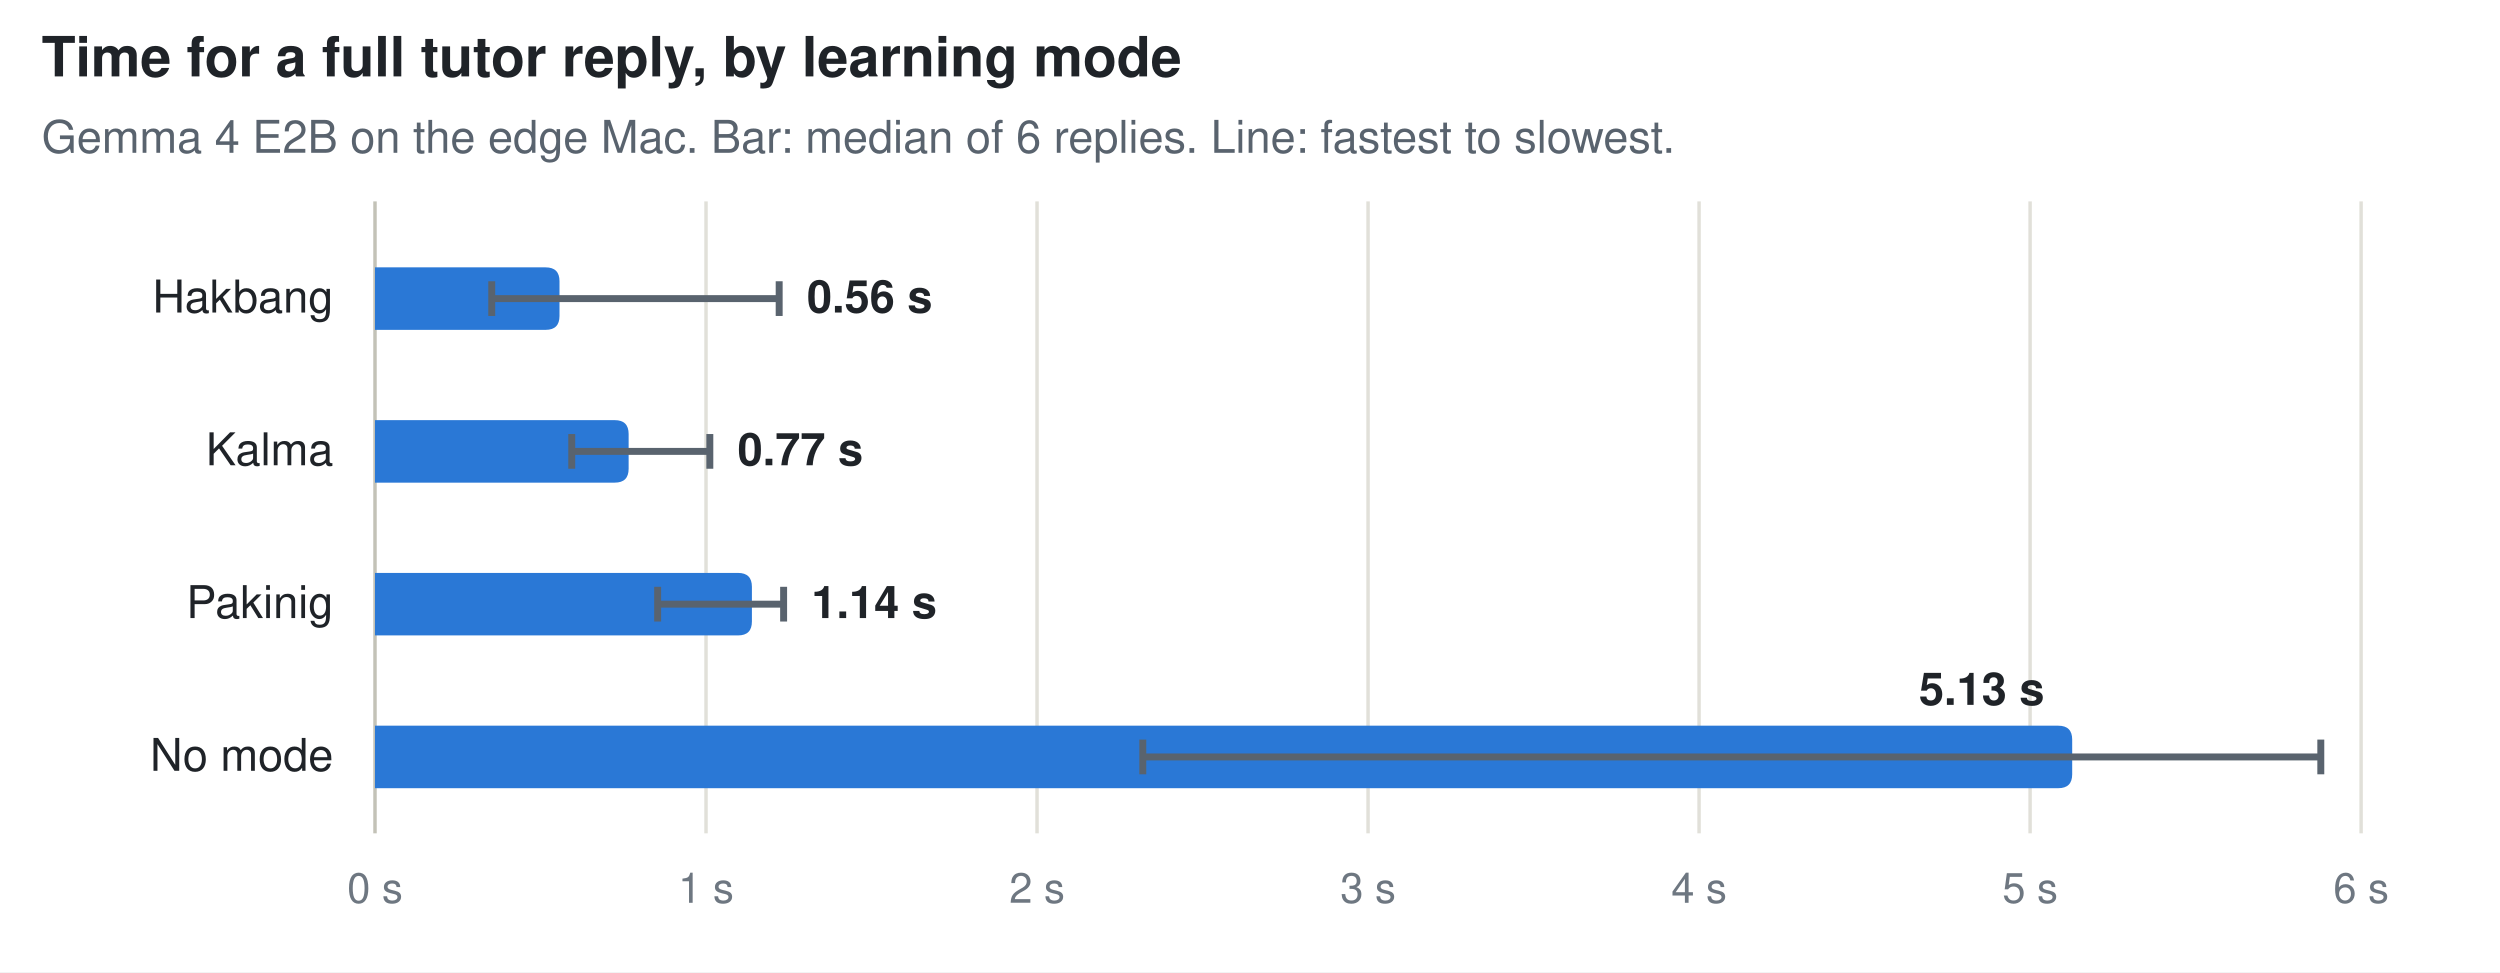
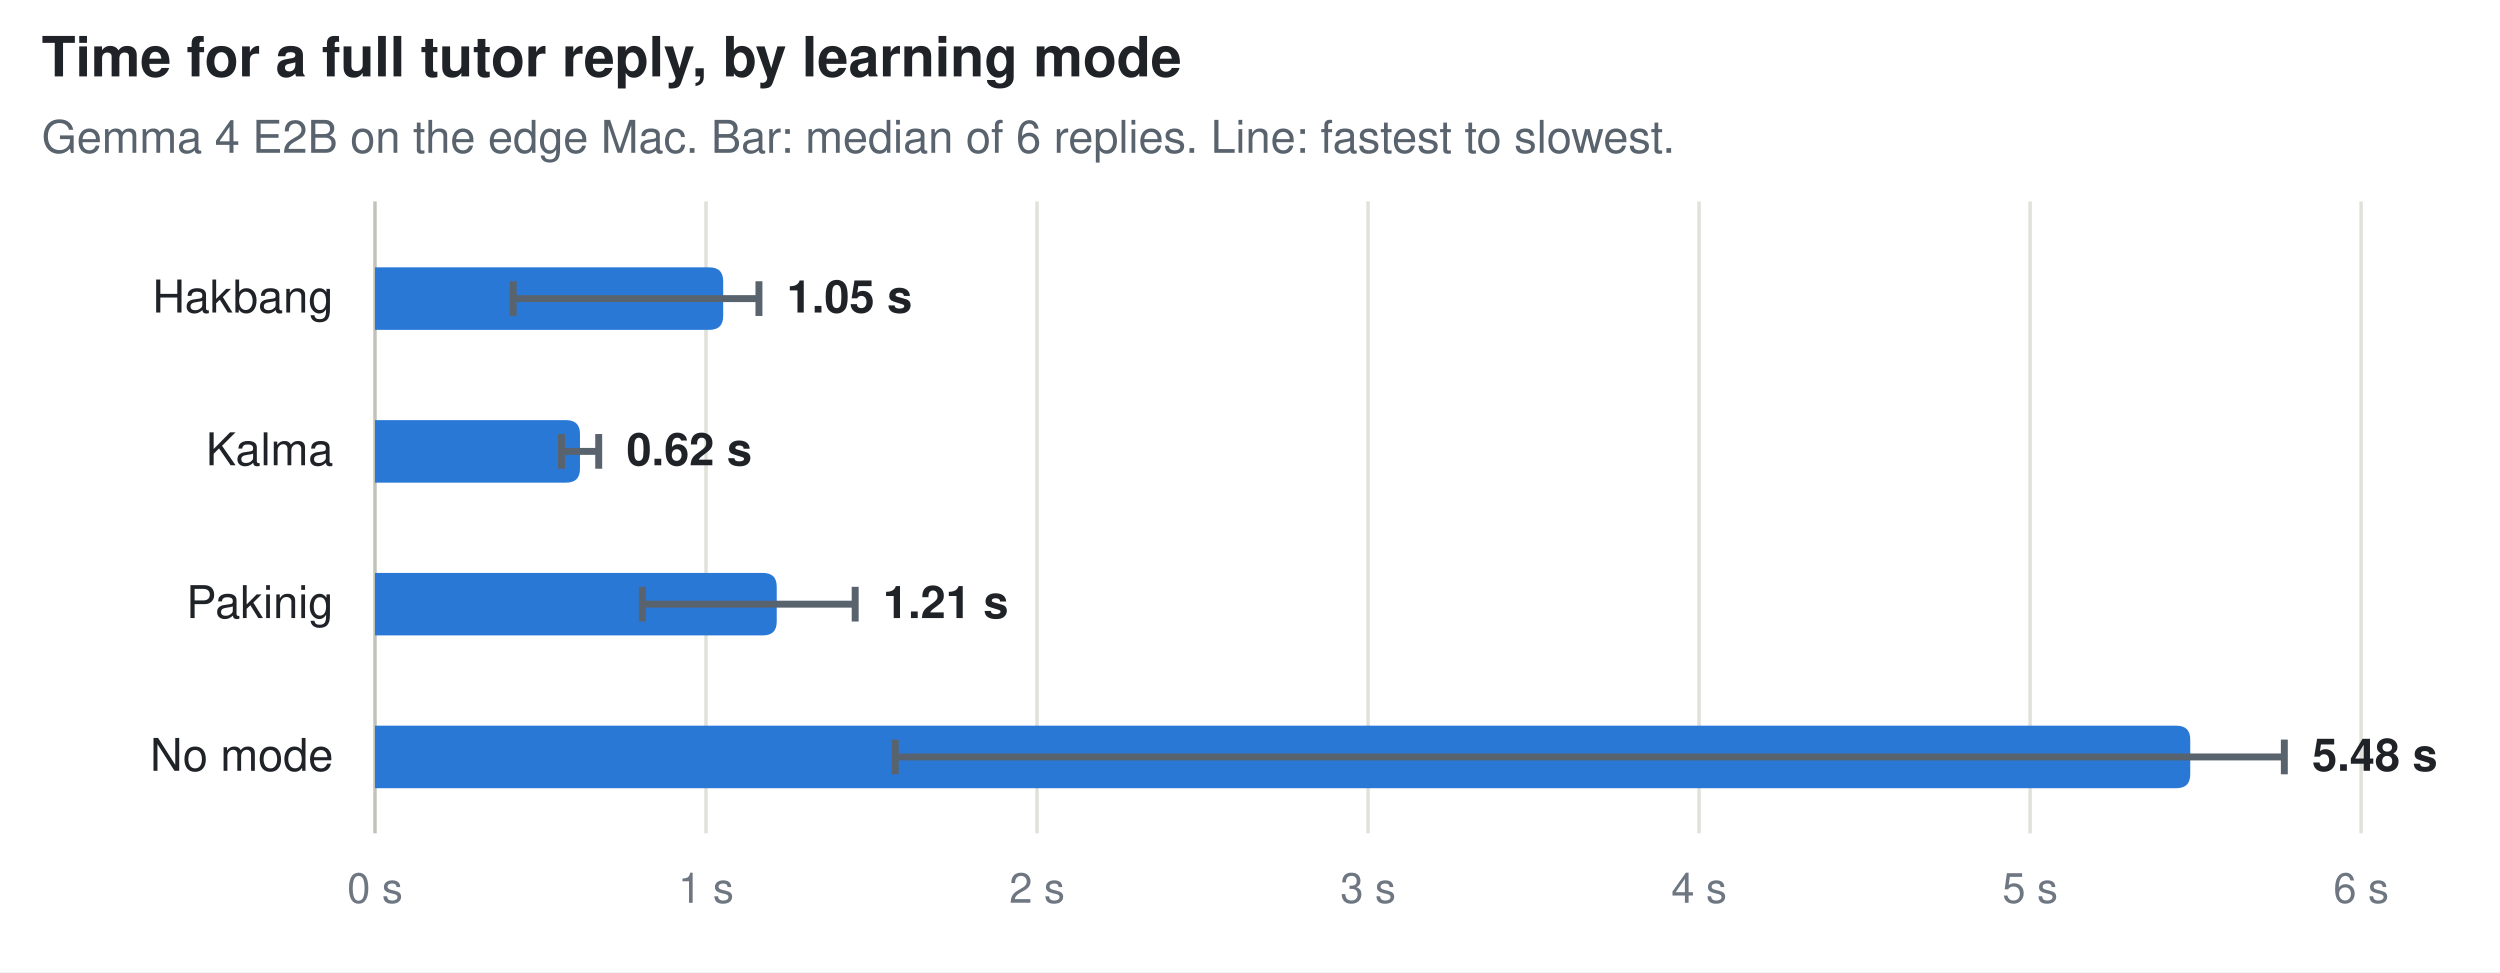
<svg xmlns="http://www.w3.org/2000/svg" width="720" height="280" viewBox="0 0 720 280" role="img" aria-label="Median full tutor reply time per learning mode, with fastest-to-slowest range" font-family="system-ui, -apple-system, 'Segoe UI', Helvetica, Arial, sans-serif">
  <rect width="720" height="280" fill="#ffffff" />
  <g transform="translate(12 0)">
    <text x="0" y="22" font-size="16" font-weight="600" fill="#1f2328">Time for a full tutor reply, by learning mode</text>
    <text x="0" y="44" font-size="13" fill="#59636e">Gemma 4 E2B on the edge Mac. Bar: median of 6 replies. Line: fastest to slowest.</text>
    <line x1="96" y1="58" x2="96" y2="240" stroke="#c3c2b7" stroke-width="1" />
    <text x="96" y="260" font-size="12" fill="#6e7781" text-anchor="middle" style="font-variant-numeric: tabular-nums">0 s</text>
    <line x1="191.333" y1="58" x2="191.333" y2="240" stroke="#e1e0d9" stroke-width="1" />
    <text x="191.333" y="260" font-size="12" fill="#6e7781" text-anchor="middle" style="font-variant-numeric: tabular-nums">1 s</text>
    <line x1="286.667" y1="58" x2="286.667" y2="240" stroke="#e1e0d9" stroke-width="1" />
    <text x="286.667" y="260" font-size="12" fill="#6e7781" text-anchor="middle" style="font-variant-numeric: tabular-nums">2 s</text>
    <line x1="382" y1="58" x2="382" y2="240" stroke="#e1e0d9" stroke-width="1" />
    <text x="382" y="260" font-size="12" fill="#6e7781" text-anchor="middle" style="font-variant-numeric: tabular-nums">3 s</text>
    <line x1="477.333" y1="58" x2="477.333" y2="240" stroke="#e1e0d9" stroke-width="1" />
    <text x="477.333" y="260" font-size="12" fill="#6e7781" text-anchor="middle" style="font-variant-numeric: tabular-nums">4 s</text>
    <line x1="572.667" y1="58" x2="572.667" y2="240" stroke="#e1e0d9" stroke-width="1" />
    <text x="572.667" y="260" font-size="12" fill="#6e7781" text-anchor="middle" style="font-variant-numeric: tabular-nums">5 s</text>
    <line x1="668" y1="58" x2="668" y2="240" stroke="#e1e0d9" stroke-width="1" />
    <text x="668" y="260" font-size="12" fill="#6e7781" text-anchor="middle" style="font-variant-numeric: tabular-nums">6 s</text>
    <text x="84" y="90" font-size="13" fill="#1f2328" text-anchor="end">Hakbang</text>
-     <path d="M96,77 H145.138 Q149.138,77 149.138,81 V91 Q149.138,95 145.138,95 H96 Z" fill="#2a78d6" />
-     <line x1="129.621" y1="86" x2="212.401" y2="86" stroke="#59636e" stroke-width="2" />
-     <line x1="129.621" y1="81" x2="129.621" y2="91" stroke="#59636e" stroke-width="2" />
-     <line x1="212.401" y1="81" x2="212.401" y2="91" stroke="#59636e" stroke-width="2" />
-     <text x="220.401" y="90" font-size="13" font-weight="600" fill="#1f2328" text-anchor="start">0.56 s</text>
+     <path d="M96,77 H192.278 Q196.278,77 196.278,81 V91 Q196.278,95 192.278,95 H96 Z" fill="#2a78d6" />
+     <line x1="135.794" y1="86" x2="206.576" y2="86" stroke="#59636e" stroke-width="2" />
+     <line x1="135.794" y1="81" x2="135.794" y2="91" stroke="#59636e" stroke-width="2" />
+     <line x1="206.576" y1="81" x2="206.576" y2="91" stroke="#59636e" stroke-width="2" />
+     <text x="214.576" y="90" font-size="13" font-weight="600" fill="#1f2328" text-anchor="start">1.05 s</text>
    <text x="84" y="134" font-size="13" fill="#1f2328" text-anchor="end">Kalma</text>
-     <path d="M96,121 H165.047 Q169.047,121 169.047,125 V135 Q169.047,139 165.047,139 H96 Z" fill="#2a78d6" />
-     <line x1="152.662" y1="130" x2="192.43" y2="130" stroke="#59636e" stroke-width="2" />
-     <line x1="152.662" y1="125" x2="152.662" y2="135" stroke="#59636e" stroke-width="2" />
-     <line x1="192.43" y1="125" x2="192.43" y2="135" stroke="#59636e" stroke-width="2" />
-     <text x="200.43" y="134" font-size="13" font-weight="600" fill="#1f2328" text-anchor="start">0.77 s</text>
+     <path d="M96,121 H151.035 Q155.035,121 155.035,125 V135 Q155.035,139 151.035,139 H96 Z" fill="#2a78d6" />
+     <line x1="149.712" y1="130" x2="160.428" y2="130" stroke="#59636e" stroke-width="2" />
+     <line x1="149.712" y1="125" x2="149.712" y2="135" stroke="#59636e" stroke-width="2" />
+     <line x1="160.428" y1="125" x2="160.428" y2="135" stroke="#59636e" stroke-width="2" />
+     <text x="168.428" y="134" font-size="13" font-weight="600" fill="#1f2328" text-anchor="start">0.62 s</text>
    <text x="84" y="178" font-size="13" fill="#1f2328" text-anchor="end">Pakinig</text>
-     <path d="M96,165 H200.55 Q204.55,165 204.55,169 V179 Q204.55,183 200.55,183 H96 Z" fill="#2a78d6" />
-     <line x1="177.401" y1="174" x2="213.682" y2="174" stroke="#59636e" stroke-width="2" />
-     <line x1="177.401" y1="169" x2="177.401" y2="179" stroke="#59636e" stroke-width="2" />
-     <line x1="213.682" y1="169" x2="213.682" y2="179" stroke="#59636e" stroke-width="2" />
-     <text x="221.682" y="178" font-size="13" font-weight="600" fill="#1f2328" text-anchor="start">1.14 s</text>
+     <path d="M96,165 H207.701 Q211.701,165 211.701,169 V179 Q211.701,183 207.701,183 H96 Z" fill="#2a78d6" />
+     <line x1="172.986" y1="174" x2="234.293" y2="174" stroke="#59636e" stroke-width="2" />
+     <line x1="172.986" y1="169" x2="172.986" y2="179" stroke="#59636e" stroke-width="2" />
+     <line x1="234.293" y1="169" x2="234.293" y2="179" stroke="#59636e" stroke-width="2" />
+     <text x="242.293" y="178" font-size="13" font-weight="600" fill="#1f2328" text-anchor="start">1.21 s</text>
    <text x="84" y="222" font-size="13" fill="#1f2328" text-anchor="end">No mode</text>
-     <path d="M96,209 H580.791 Q584.791,209 584.791,213 V223 Q584.791,227 580.791,227 H96 Z" fill="#2a78d6" />
-     <line x1="317.126" y1="218" x2="656.391" y2="218" stroke="#59636e" stroke-width="2" />
-     <line x1="317.126" y1="213" x2="317.126" y2="223" stroke="#59636e" stroke-width="2" />
-     <line x1="656.391" y1="213" x2="656.391" y2="223" stroke="#59636e" stroke-width="2" />
-     <text x="576.791" y="203" font-size="13" font-weight="600" fill="#1f2328" text-anchor="end">5.13 s</text>
+     <path d="M96,209 H614.792 Q618.792,209 618.792,213 V223 Q618.792,227 614.792,227 H96 Z" fill="#2a78d6" />
+     <line x1="245.834" y1="218" x2="645.888" y2="218" stroke="#59636e" stroke-width="2" />
+     <line x1="245.834" y1="213" x2="245.834" y2="223" stroke="#59636e" stroke-width="2" />
+     <line x1="645.888" y1="213" x2="645.888" y2="223" stroke="#59636e" stroke-width="2" />
+     <text x="653.888" y="222" font-size="13" font-weight="600" fill="#1f2328" text-anchor="start">5.48 s</text>
  </g>
</svg>
